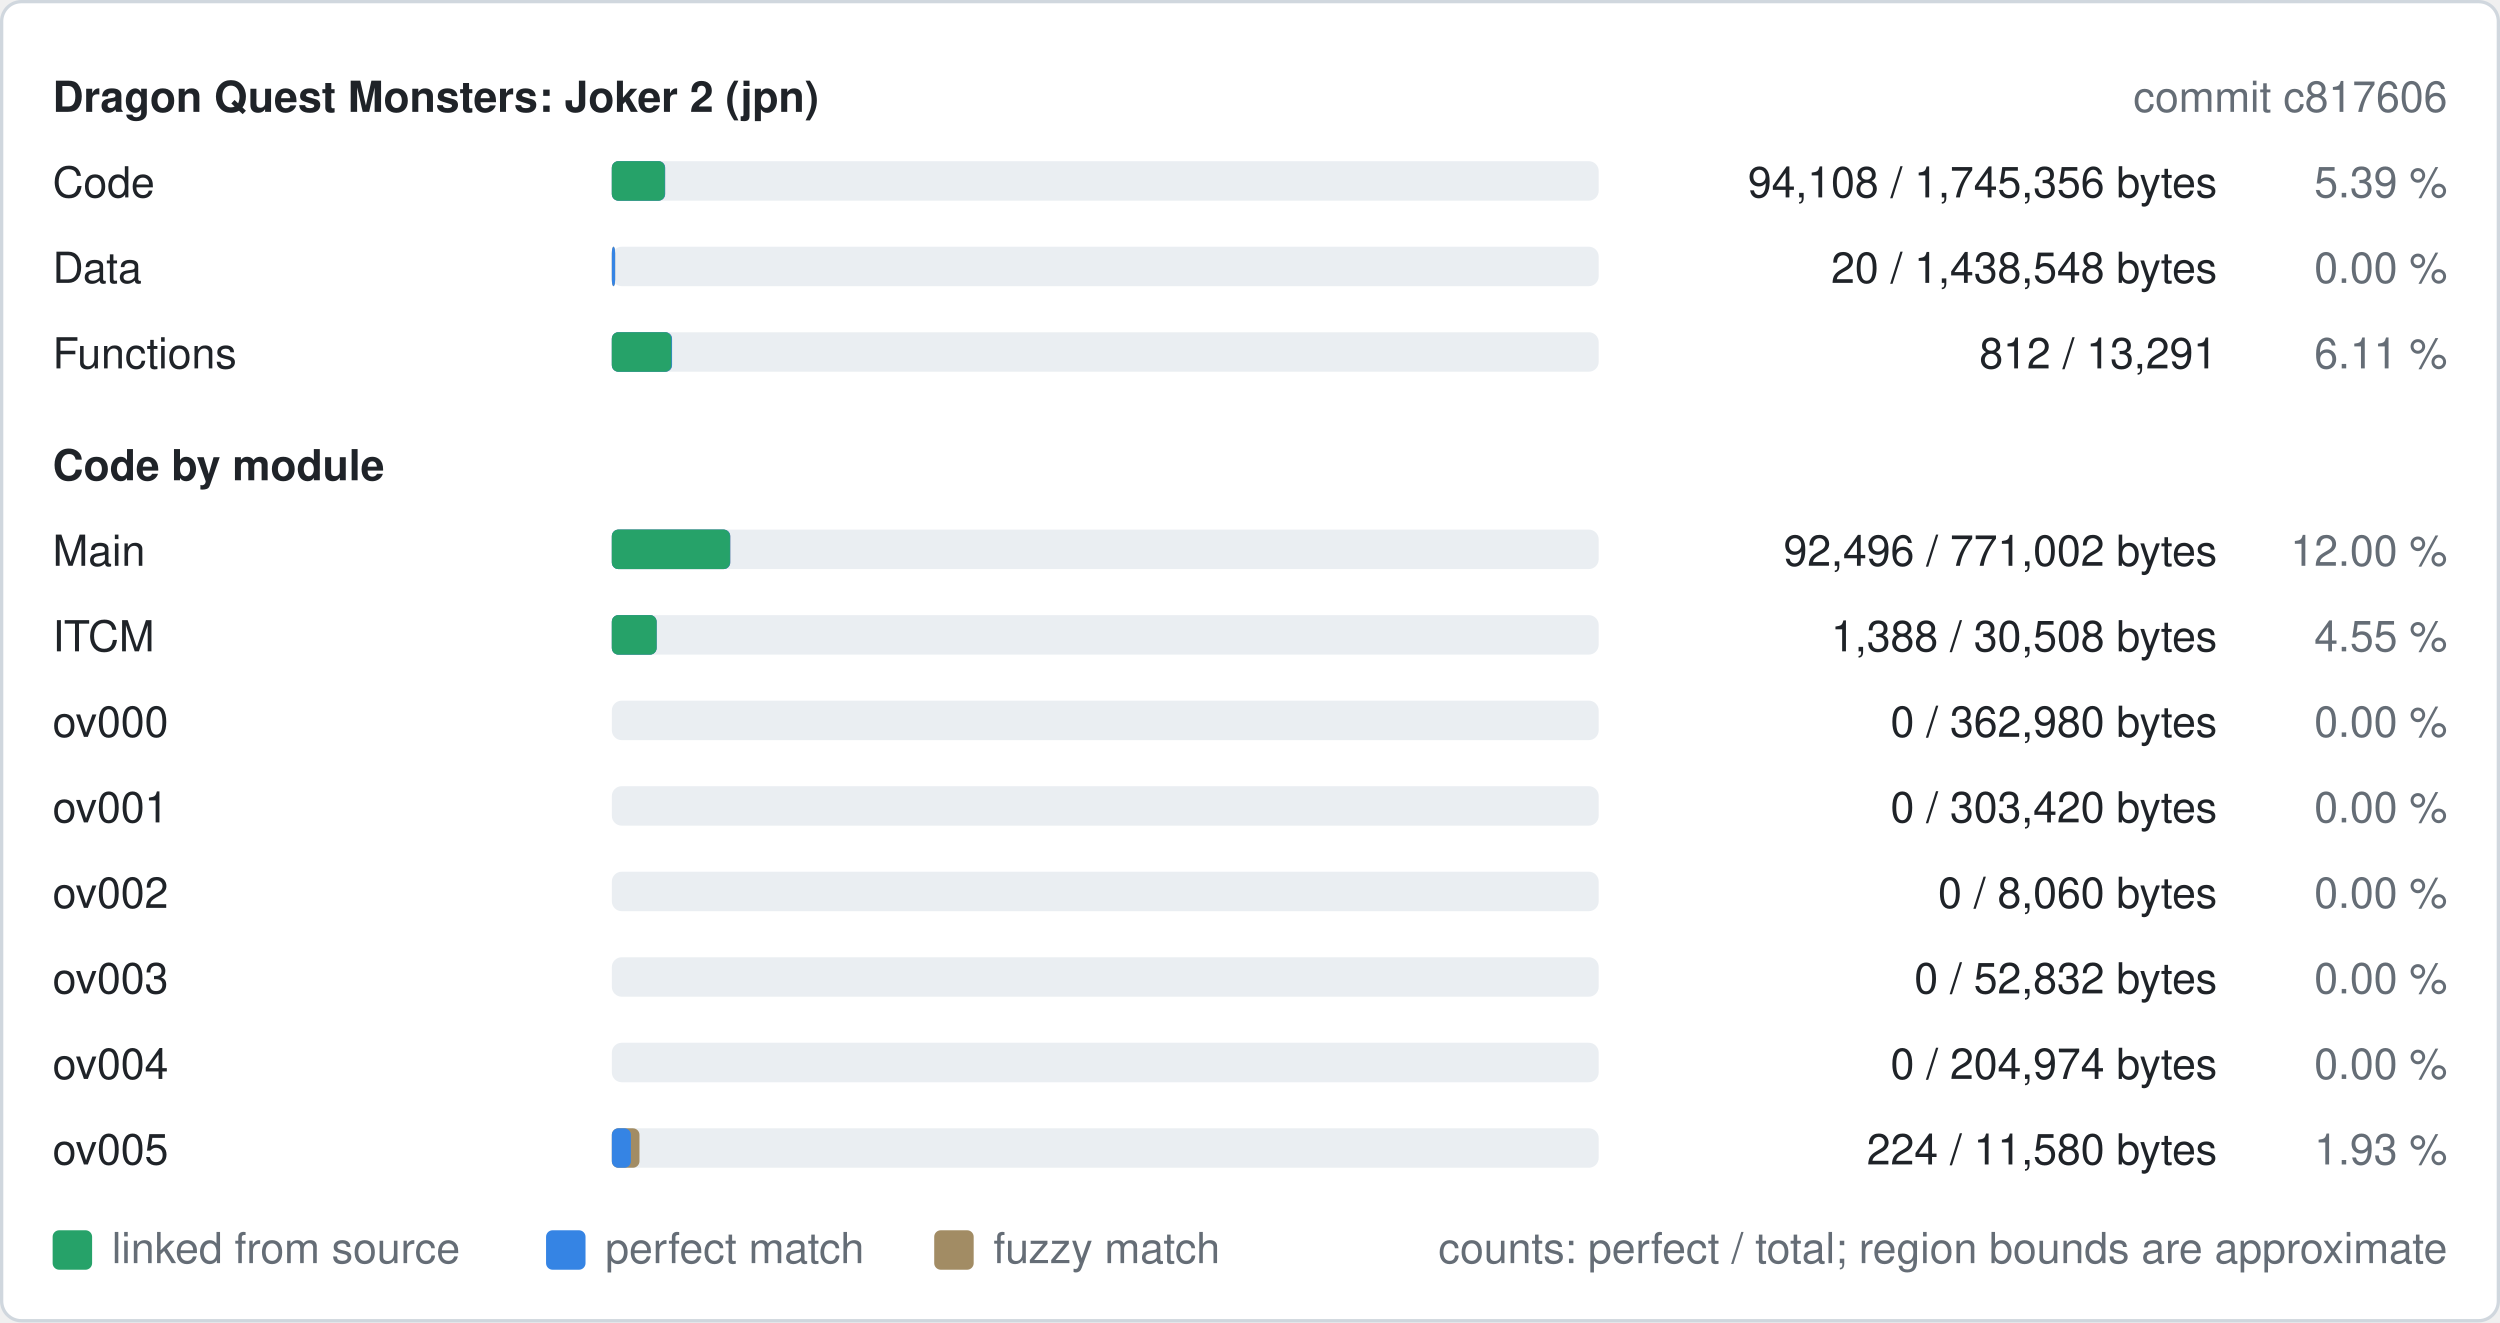
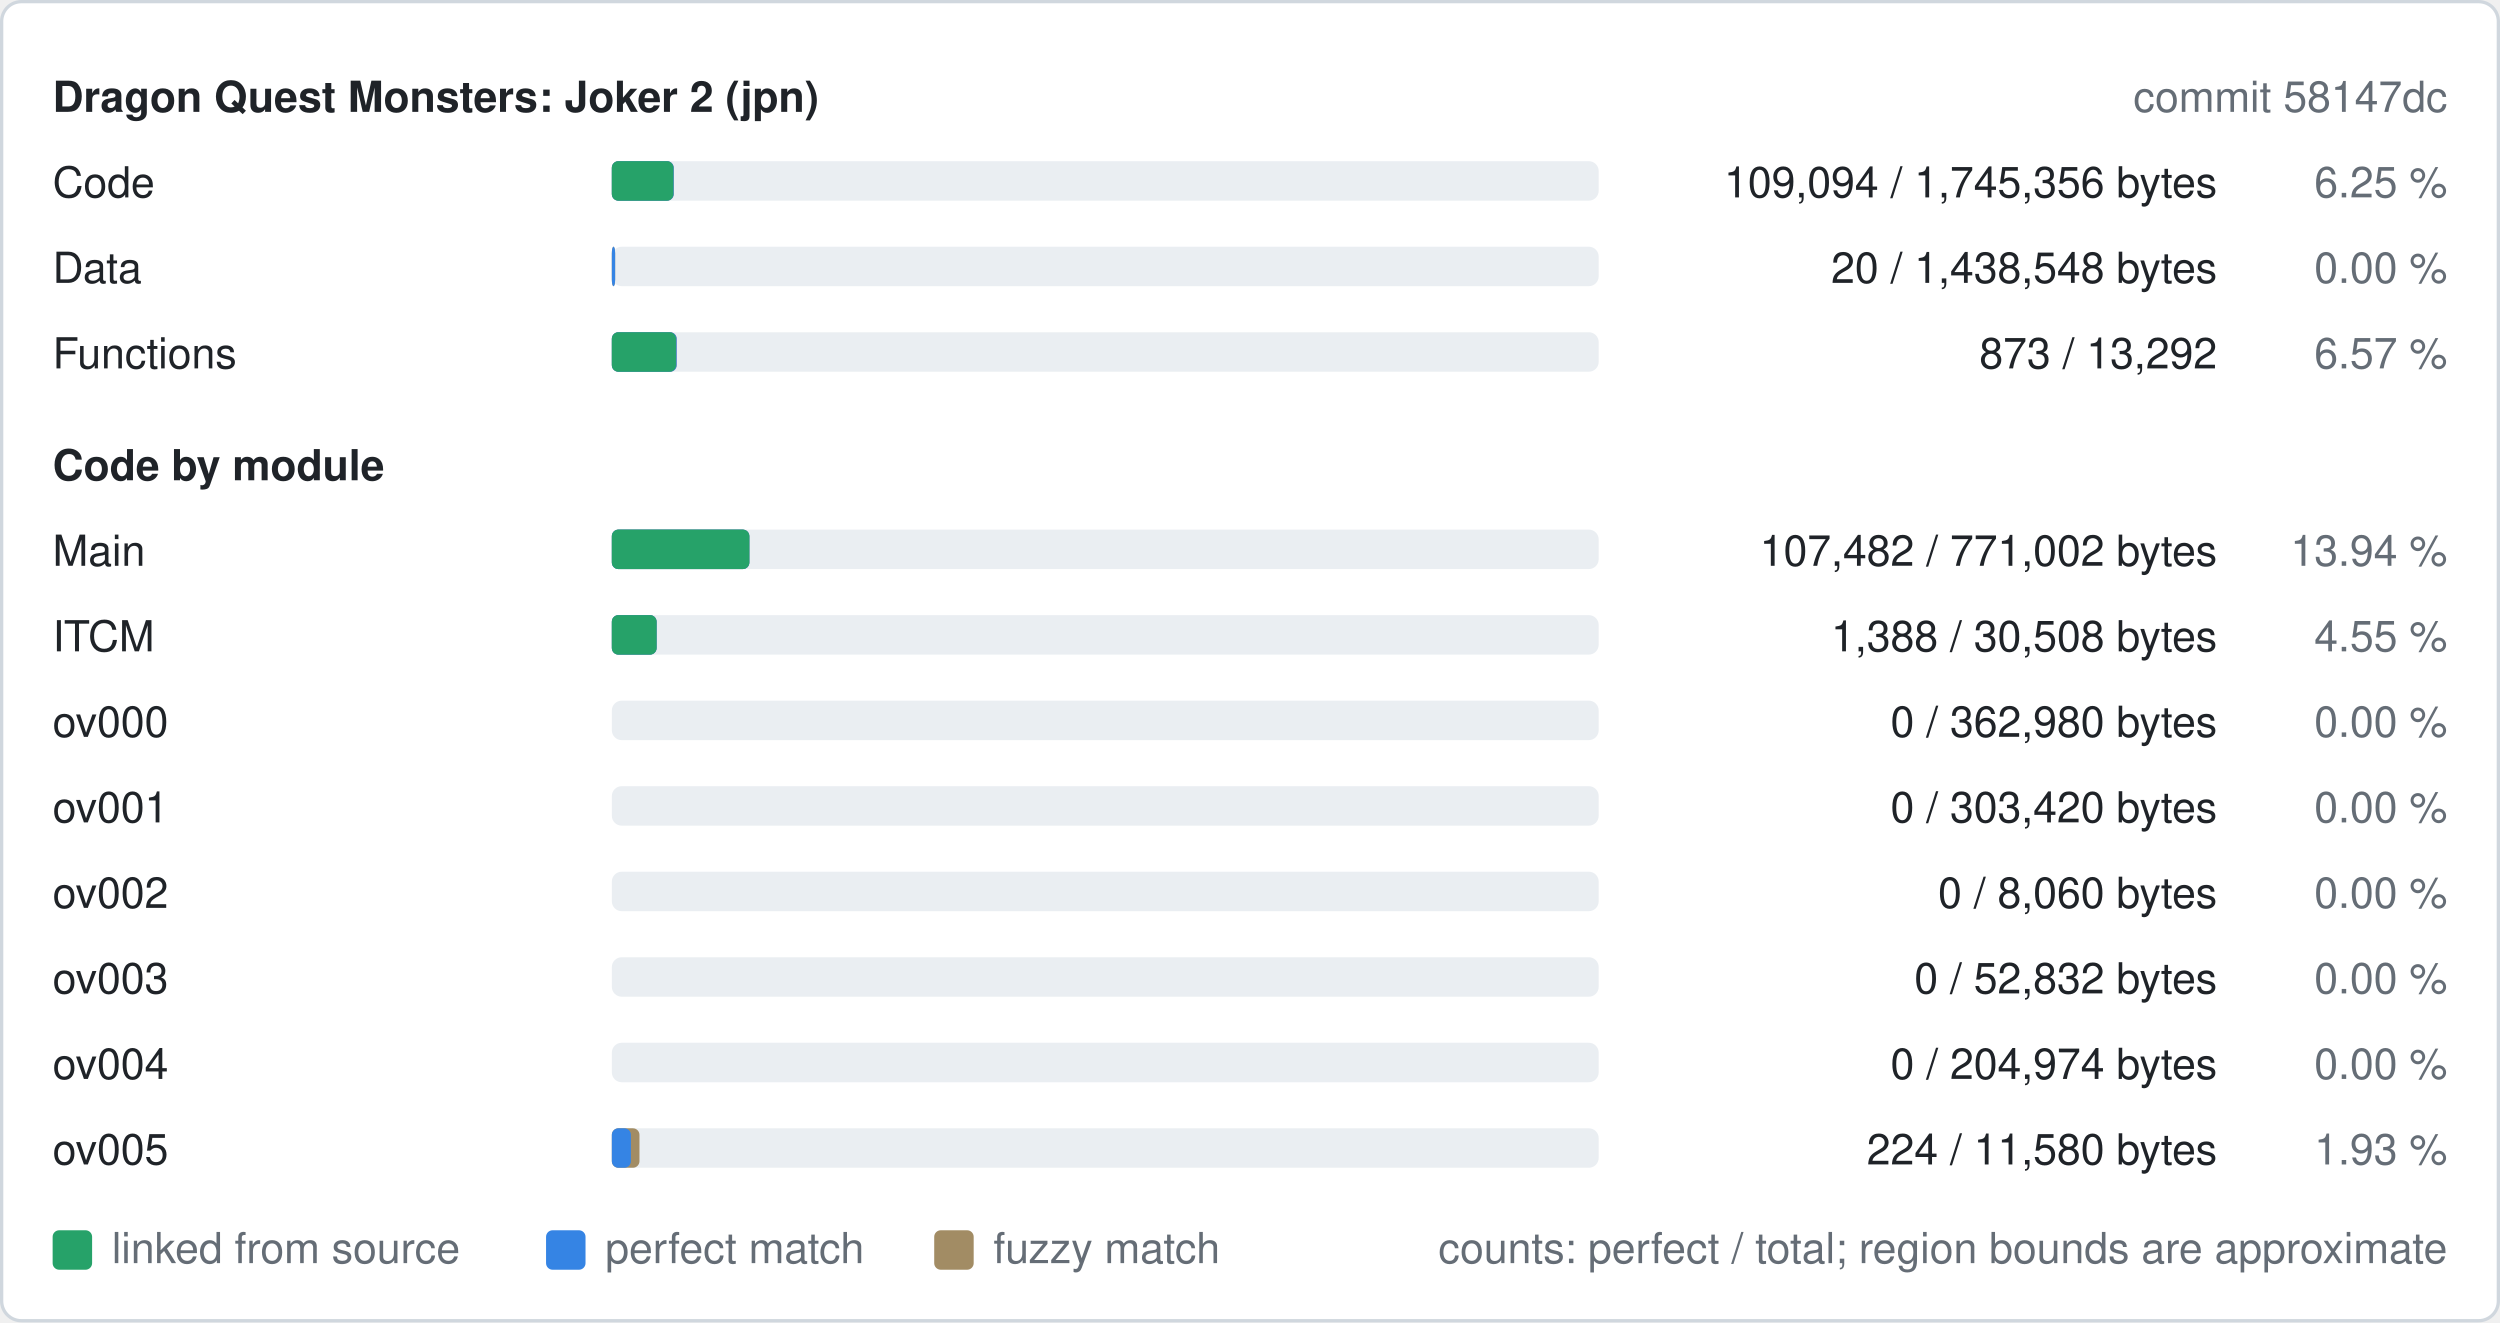
<svg xmlns="http://www.w3.org/2000/svg" width="760" height="402" viewBox="0 0 760 402" role="img" aria-label="Decompilation progress of jpn">
  <style>
text{font-family:-apple-system,BlinkMacSystemFont,"Segoe UI",Helvetica,Arial,sans-serif;font-size:13px}
.b{font-weight:600}
.bg{fill:#ffffff;stroke:#d0d7de}.t{fill:#1f2328}.m{fill:#656d76}.track{fill:#eaeef2}.fuzzy{fill:#a28c64}.perfect{fill:#3584e4}.linked{fill:#26a269}
@media (prefers-color-scheme: dark){.bg{fill:#0d1117;stroke:#30363d}.t{fill:#e6edf3}.m{fill:#8d96a0}.track{fill:#21262d}.fuzzy{fill:#a28c64}.perfect{fill:#3584e4}.linked{fill:#2ec27e}}
</style>
  <rect class="bg" x="0.5" y="0.5" width="759" height="401" rx="6" />
  <text class="t b" x="16" y="34">Dragon Quest Monsters: Joker 2 (jpn)</text>
-   <text class="m" x="744" y="34" text-anchor="end">commit c817606</text>
+   <text class="m" x="744" y="34" text-anchor="end">commit 58147dc</text>
  <text class="t" x="16" y="60">Code</text>
  <rect class="track" x="186" y="49" width="300" height="12" rx="3" />
-   <rect class="fuzzy" x="186" y="49" width="16.2" height="12" rx="2" />
-   <rect class="perfect" x="186" y="49" width="16.2" height="12" rx="2" />
-   <rect class="linked" x="186" y="49" width="16.1" height="12" rx="2" />
-   <text class="t" x="674" y="60" text-anchor="end">94,108 / 1,745,356 bytes</text>
-   <text class="m" x="744" y="60" text-anchor="end">5.39 %</text>
+   <rect class="fuzzy" x="186" y="49" width="18.8" height="12" rx="2" />
+   <rect class="perfect" x="186" y="49" width="18.8" height="12" rx="2" />
+   <rect class="linked" x="186" y="49" width="18.7" height="12" rx="2" />
+   <text class="t" x="674" y="60" text-anchor="end">109,094 / 1,745,356 bytes</text>
+   <text class="m" x="744" y="60" text-anchor="end">6.25 %</text>
  <text class="t" x="16" y="86">Data</text>
  <rect class="track" x="186" y="75" width="300" height="12" rx="3" />
  <rect class="fuzzy" x="186" y="75" width="1.0" height="12" rx="2" />
  <rect class="perfect" x="186" y="75" width="1.0" height="12" rx="2" />
  <text class="t" x="674" y="86" text-anchor="end">20 / 1,438,548 bytes</text>
  <text class="m" x="744" y="86" text-anchor="end">0.00 %</text>
  <text class="t" x="16" y="112">Functions</text>
  <rect class="track" x="186" y="101" width="300" height="12" rx="3" />
-   <rect class="fuzzy" x="186" y="101" width="18.3" height="12" rx="2" />
-   <rect class="perfect" x="186" y="101" width="18.3" height="12" rx="2" />
-   <rect class="linked" x="186" y="101" width="18.1" height="12" rx="2" />
-   <text class="t" x="674" y="112" text-anchor="end">812 / 13,291</text>
-   <text class="m" x="744" y="112" text-anchor="end">6.11 %</text>
+   <rect class="fuzzy" x="186" y="101" width="19.7" height="12" rx="2" />
+   <rect class="perfect" x="186" y="101" width="19.7" height="12" rx="2" />
+   <rect class="linked" x="186" y="101" width="19.5" height="12" rx="2" />
+   <text class="t" x="674" y="112" text-anchor="end">873 / 13,292</text>
+   <text class="m" x="744" y="112" text-anchor="end">6.57 %</text>
  <text class="t b" x="16" y="146">Code by module</text>
  <text class="t" x="16" y="172">Main</text>
  <rect class="track" x="186" y="161" width="300" height="12" rx="3" />
-   <rect class="fuzzy" x="186" y="161" width="36.0" height="12" rx="2" />
-   <rect class="perfect" x="186" y="161" width="36.0" height="12" rx="2" />
-   <rect class="linked" x="186" y="161" width="35.9" height="12" rx="2" />
-   <text class="t" x="674" y="172" text-anchor="end">92,496 / 771,002 bytes</text>
-   <text class="m" x="744" y="172" text-anchor="end">12.00 %</text>
+   <rect class="fuzzy" x="186" y="161" width="41.8" height="12" rx="2" />
+   <rect class="perfect" x="186" y="161" width="41.8" height="12" rx="2" />
+   <rect class="linked" x="186" y="161" width="41.8" height="12" rx="2" />
+   <text class="t" x="674" y="172" text-anchor="end">107,482 / 771,002 bytes</text>
+   <text class="m" x="744" y="172" text-anchor="end">13.94 %</text>
  <text class="t" x="16" y="198">ITCM</text>
  <rect class="track" x="186" y="187" width="300" height="12" rx="3" />
  <rect class="fuzzy" x="186" y="187" width="13.6" height="12" rx="2" />
  <rect class="perfect" x="186" y="187" width="13.6" height="12" rx="2" />
  <rect class="linked" x="186" y="187" width="13.6" height="12" rx="2" />
  <text class="t" x="674" y="198" text-anchor="end">1,388 / 30,508 bytes</text>
  <text class="m" x="744" y="198" text-anchor="end">4.55 %</text>
  <text class="t" x="16" y="224">ov000</text>
  <rect class="track" x="186" y="213" width="300" height="12" rx="3" />
  <text class="t" x="674" y="224" text-anchor="end">0 / 362,980 bytes</text>
  <text class="m" x="744" y="224" text-anchor="end">0.00 %</text>
  <text class="t" x="16" y="250">ov001</text>
  <rect class="track" x="186" y="239" width="300" height="12" rx="3" />
  <text class="t" x="674" y="250" text-anchor="end">0 / 303,420 bytes</text>
  <text class="m" x="744" y="250" text-anchor="end">0.00 %</text>
  <text class="t" x="16" y="276">ov002</text>
  <rect class="track" x="186" y="265" width="300" height="12" rx="3" />
  <text class="t" x="674" y="276" text-anchor="end">0 / 8,060 bytes</text>
  <text class="m" x="744" y="276" text-anchor="end">0.00 %</text>
  <text class="t" x="16" y="302">ov003</text>
  <rect class="track" x="186" y="291" width="300" height="12" rx="3" />
  <text class="t" x="674" y="302" text-anchor="end">0 / 52,832 bytes</text>
  <text class="m" x="744" y="302" text-anchor="end">0.00 %</text>
  <text class="t" x="16" y="328">ov004</text>
  <rect class="track" x="186" y="317" width="300" height="12" rx="3" />
  <text class="t" x="674" y="328" text-anchor="end">0 / 204,974 bytes</text>
  <text class="m" x="744" y="328" text-anchor="end">0.00 %</text>
  <text class="t" x="16" y="354">ov005</text>
  <rect class="track" x="186" y="343" width="300" height="12" rx="3" />
  <rect class="fuzzy" x="186" y="343" width="8.4" height="12" rx="2" />
  <rect class="perfect" x="186" y="343" width="5.8" height="12" rx="2" />
  <text class="t" x="674" y="354" text-anchor="end">224 / 11,580 bytes</text>
  <text class="m" x="744" y="354" text-anchor="end">1.93 %</text>
  <rect class="linked" x="16" y="374" width="12" height="12" rx="2" />
  <text class="m" x="34" y="384">linked from source</text>
  <rect class="perfect" x="166" y="374" width="12" height="12" rx="2" />
  <text class="m" x="184" y="384">perfect match</text>
  <rect class="fuzzy" x="284" y="374" width="12" height="12" rx="2" />
  <text class="m" x="302" y="384">fuzzy match</text>
  <text class="m" x="744" y="384" text-anchor="end">counts: perfect / total; region bounds are approximate</text>
</svg>
